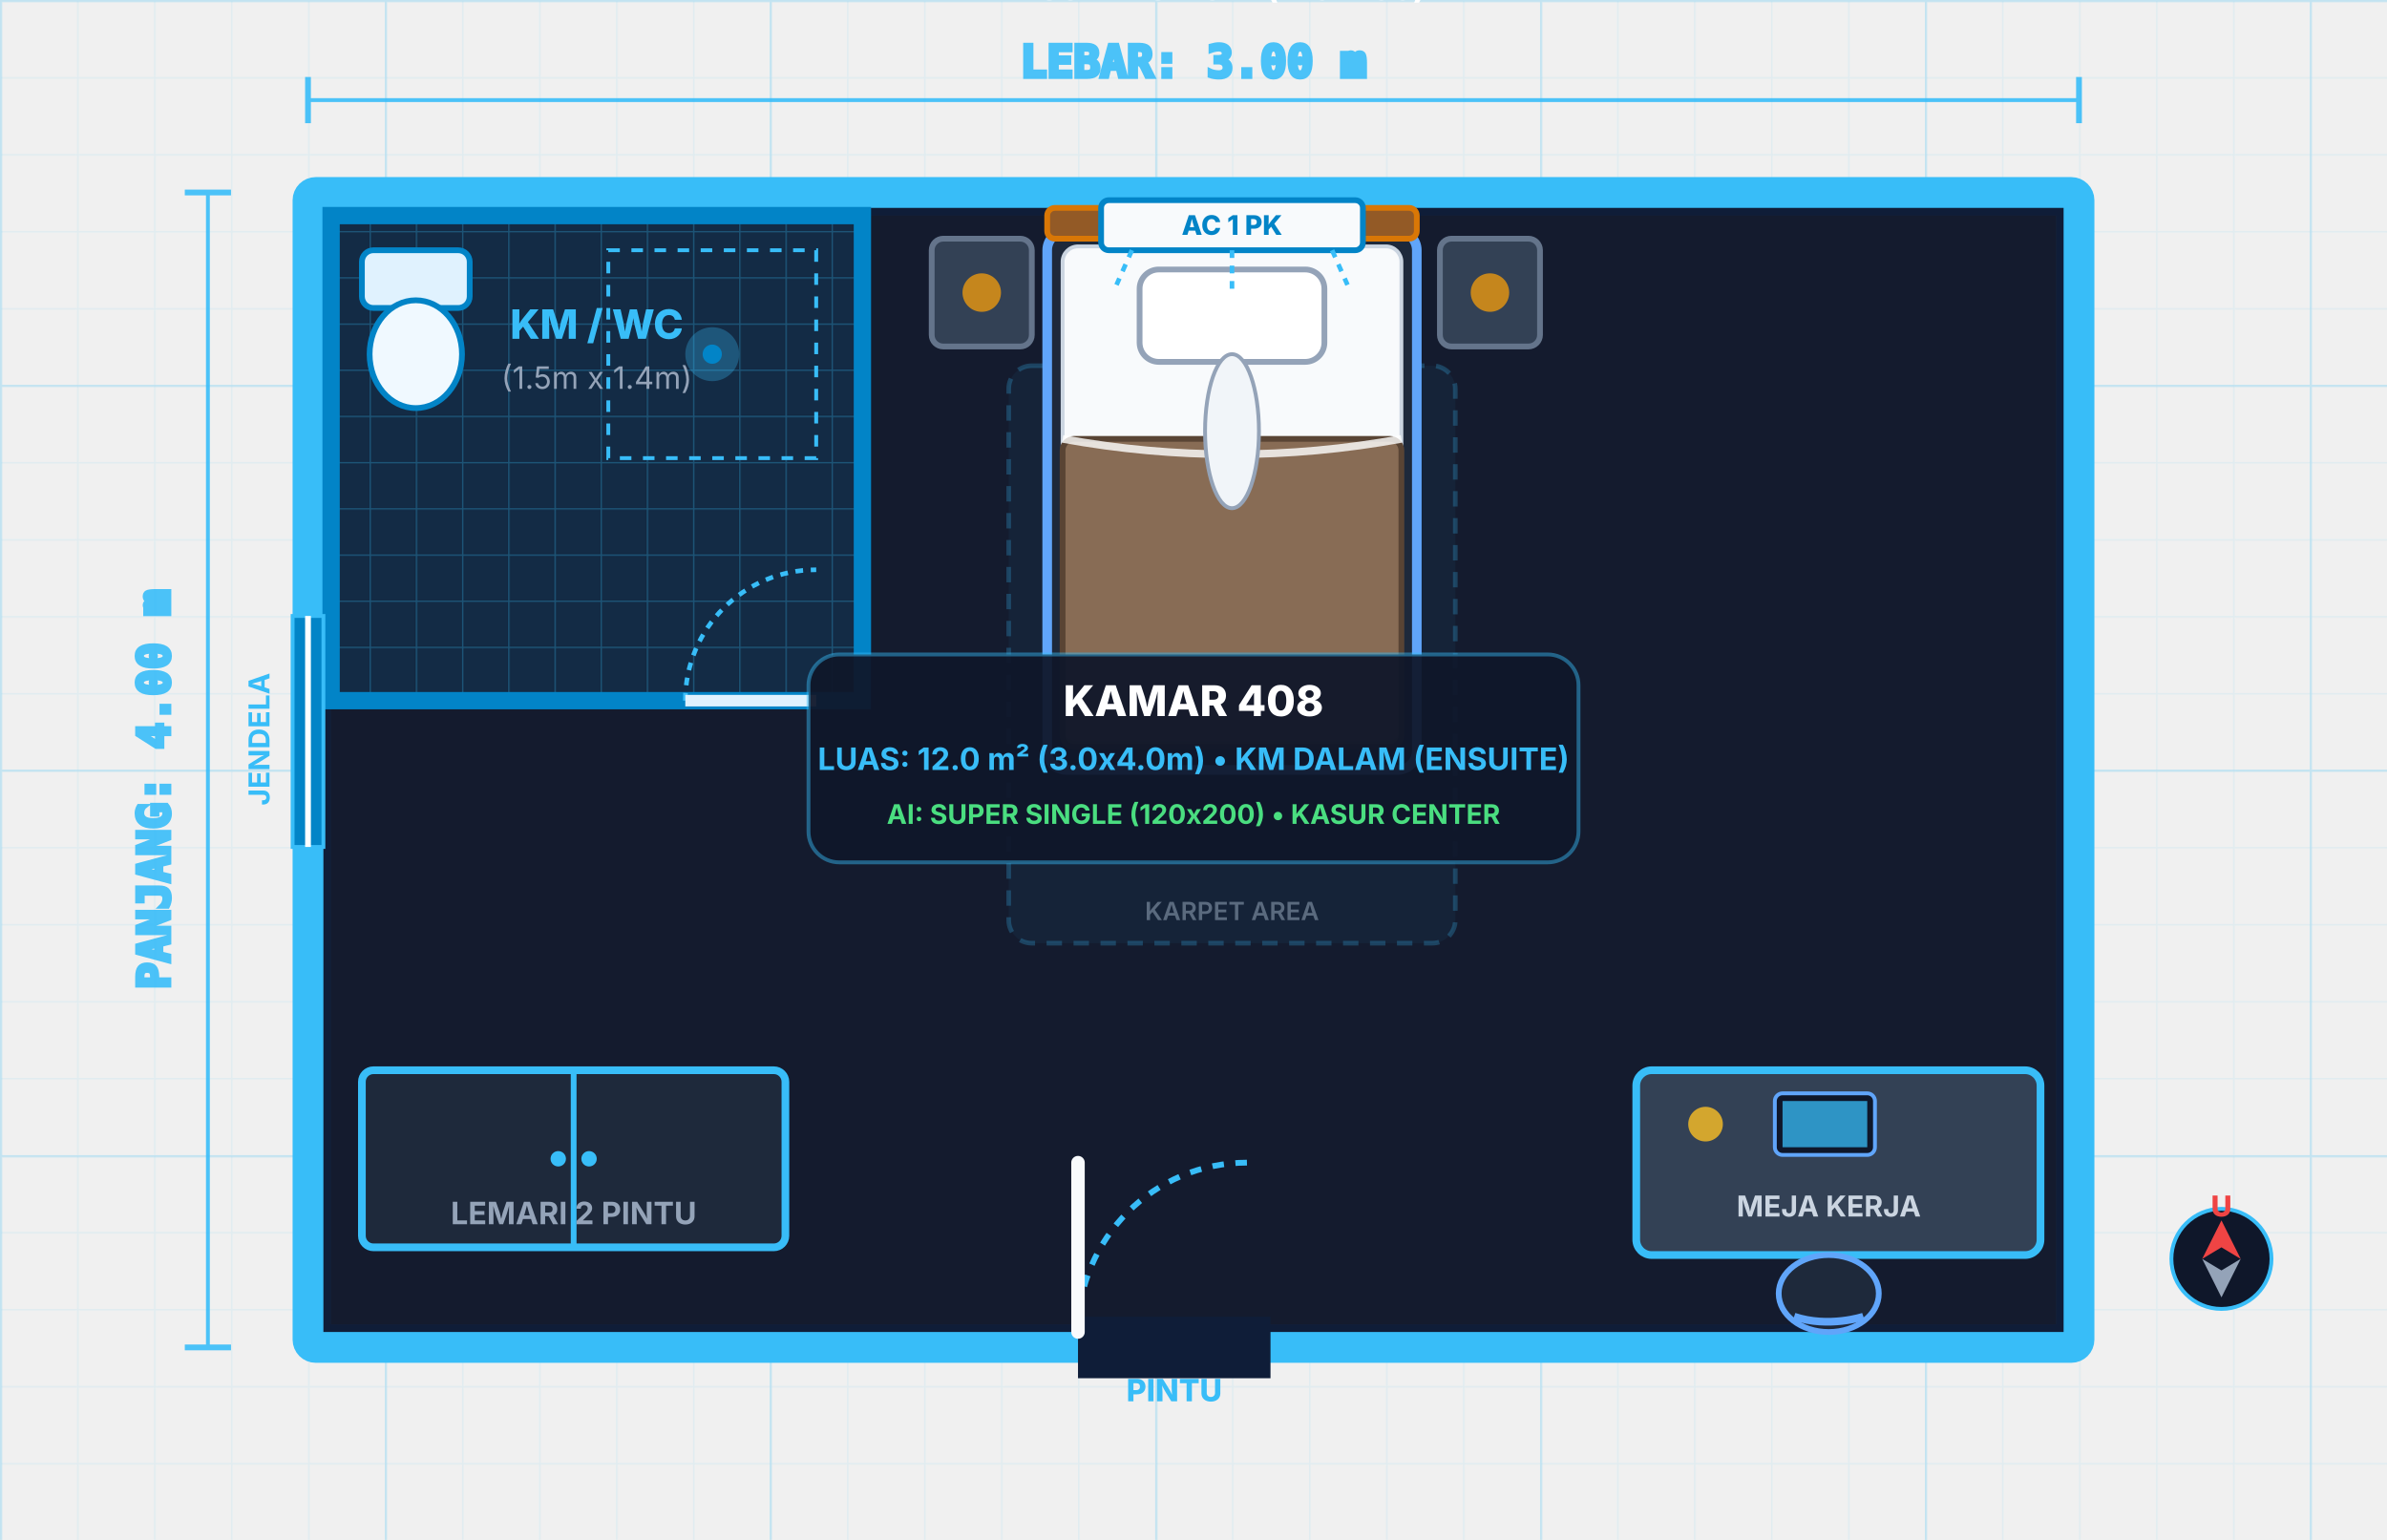
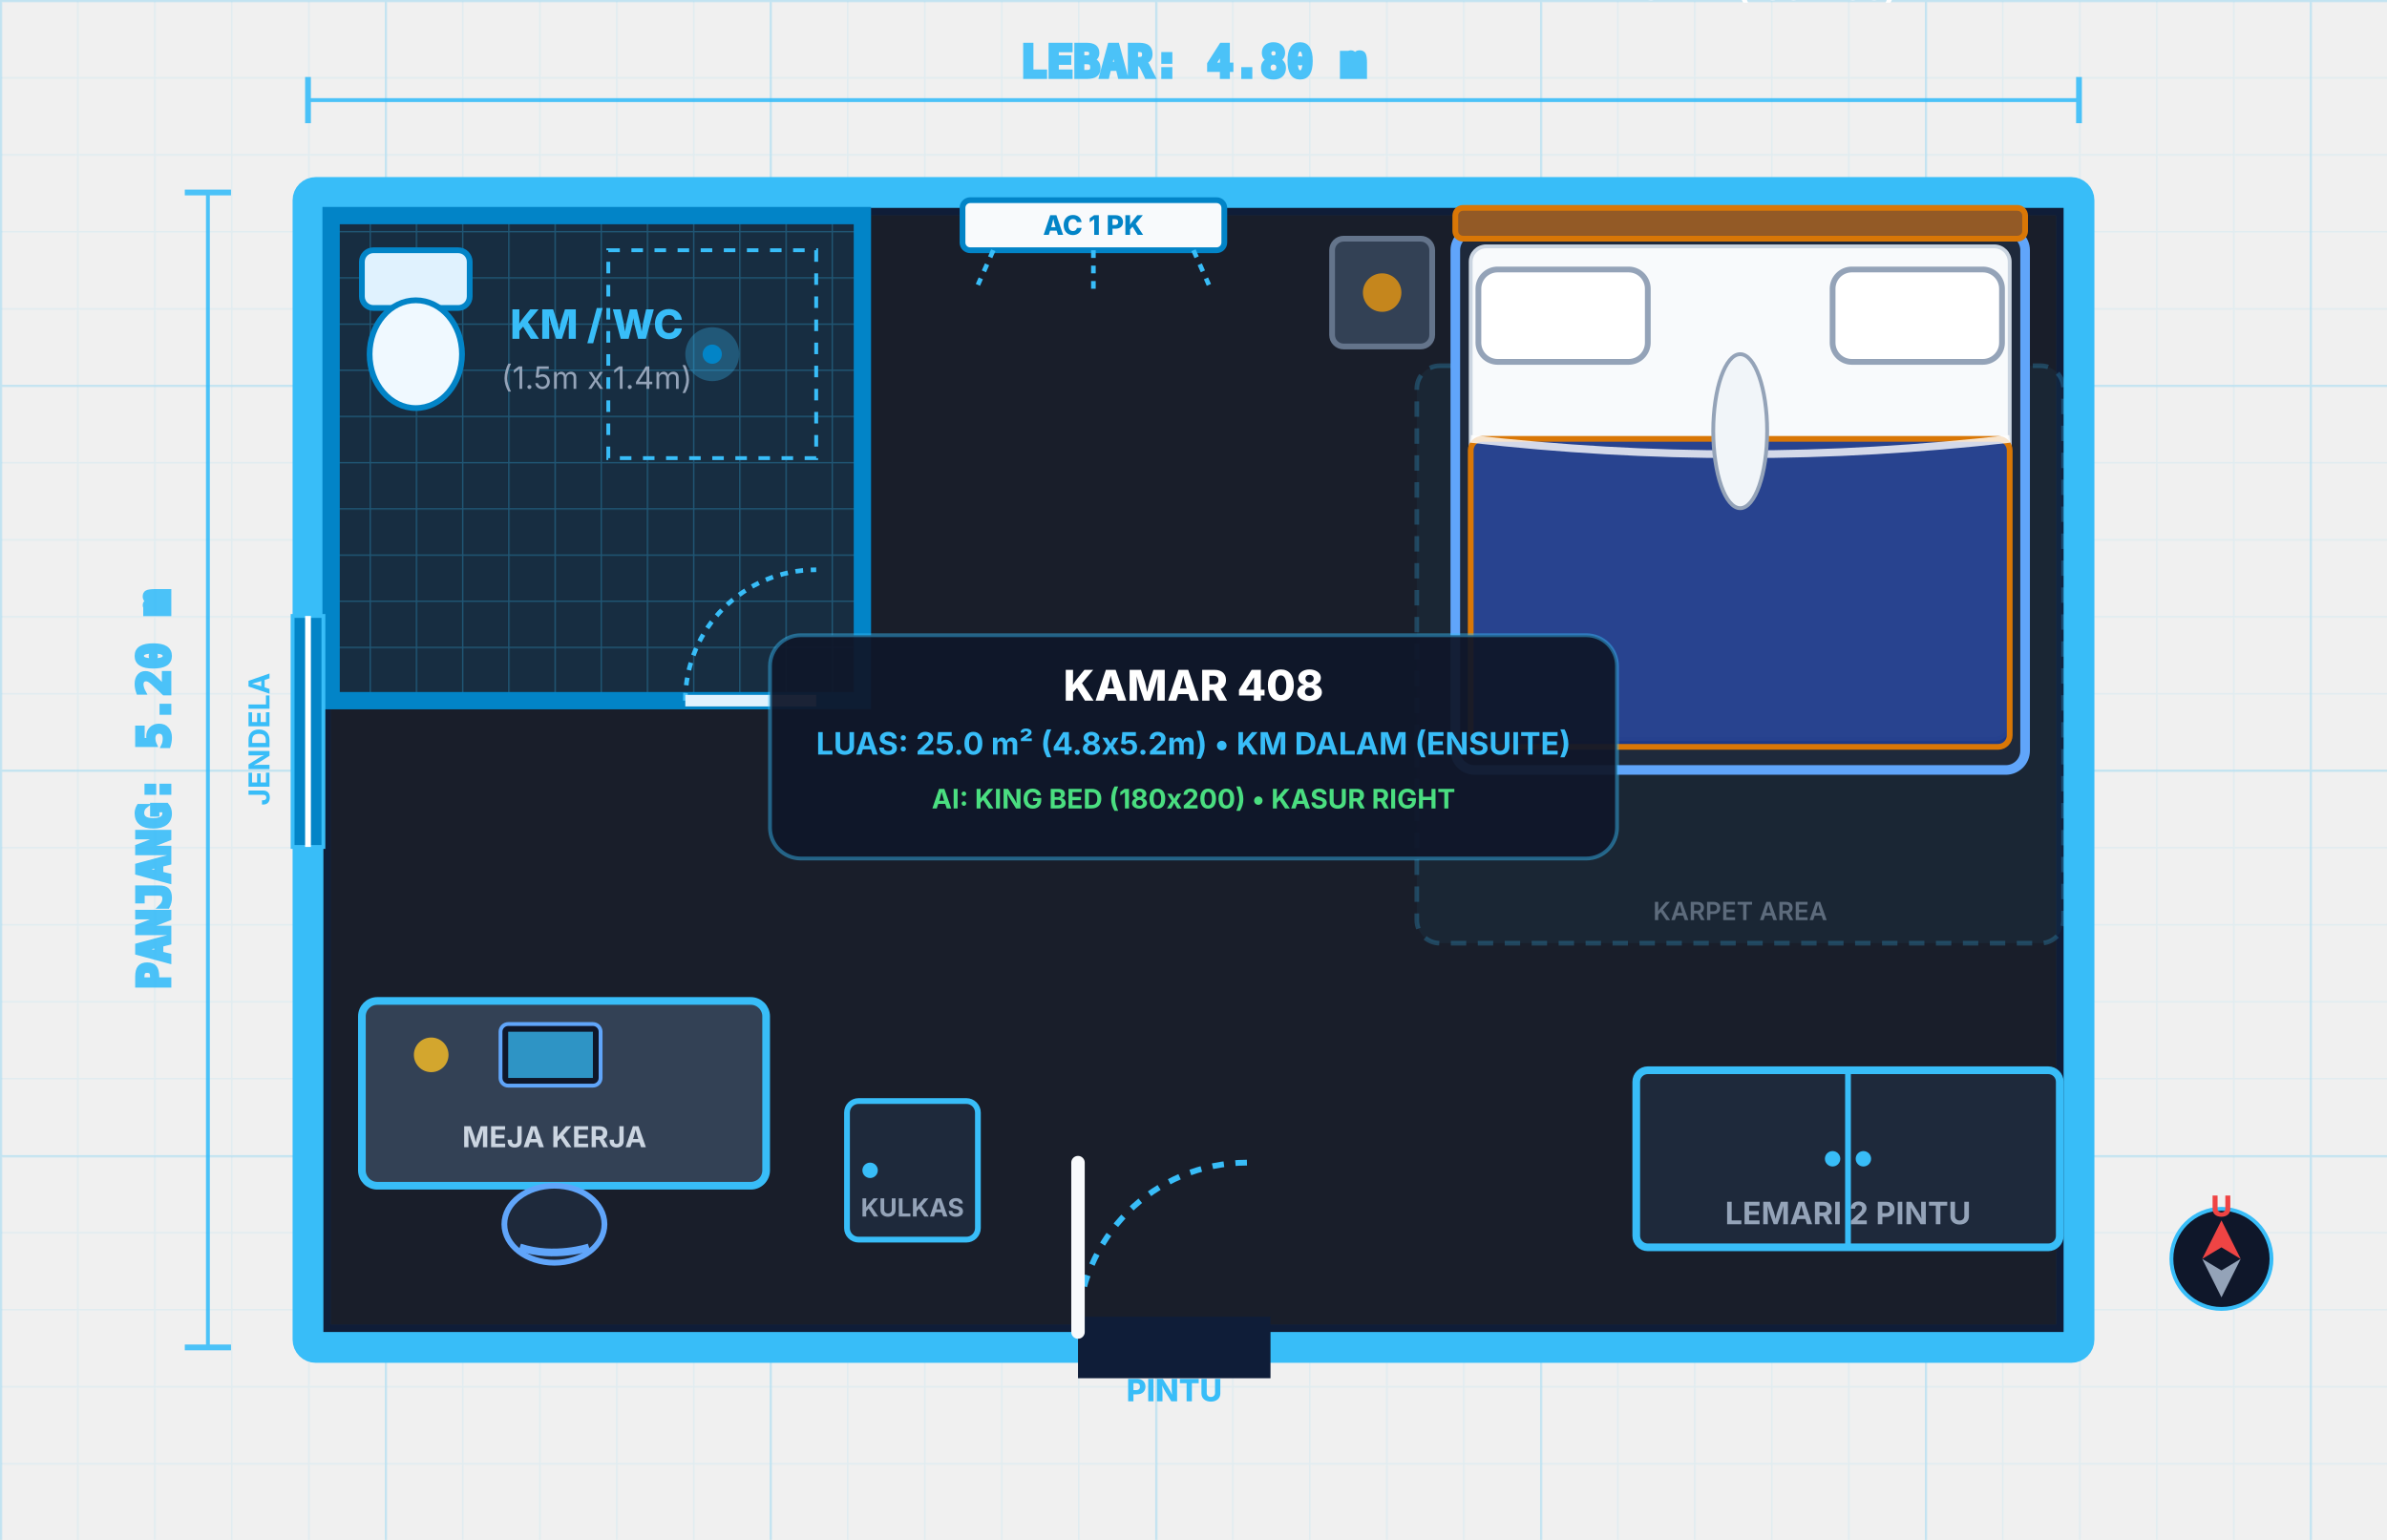
<svg xmlns="http://www.w3.org/2000/svg" viewBox="0 0 620 400" width="100%" height="100%" style="background:#0b1329; border-radius:12px; font-family:'Inter',system-ui,sans-serif;">
  <defs>
    <pattern id="grid_s_158" width="20" height="20" patternUnits="userSpaceOnUse">
      <path d="M 20 0 L 0 0 0 20" fill="none" stroke="rgba(56, 189, 248, 0.08)" stroke-width="0.8" />
    </pattern>
    <pattern id="grid_m_158" width="100" height="100" patternUnits="userSpaceOnUse">
      <path d="M 100 0 L 0 0 0 100" fill="none" stroke="rgba(56, 189, 248, 0.18)" stroke-width="1.2" />
    </pattern>
    <pattern id="tile_158" width="12" height="12" patternUnits="userSpaceOnUse">
      <rect width="12" height="12" fill="rgba(14, 165, 233, 0.12)" />
      <path d="M 12 0 L 0 0 0 12" fill="none" stroke="rgba(56, 189, 248, 0.28)" stroke-width="0.7" />
    </pattern>
+     <filter id="unsure_blur_158" x="-20%" y="-20%" width="140%" height="140%">
+       <feGaussianBlur stdDeviation="3.8" />
+     </filter>
+     <pattern id="unsure_hatch_158" width="8" height="8" patternTransform="rotate(45 0 0)" patternUnits="userSpaceOnUse">
+       <line x1="0" y1="0" x2="0" y2="8" stroke="rgba(148, 163, 184, 0.35)" stroke-width="1.2" stroke-dasharray="2 2" />
+     </pattern>
  </defs>
  <rect width="620" height="400" fill="url(#grid_s_158)" />
  <rect width="620" height="400" fill="url(#grid_m_158)" />
  <g stroke="#38bdf8" stroke-width="1" opacity="0.9">
    <line x1="80" y1="26" x2="540" y2="26" />
    <line x1="80" y1="20" x2="80" y2="32" stroke-width="1.5" />
    <line x1="540" y1="20" x2="540" y2="32" stroke-width="1.5" />
    <text x="310" y="20" fill="#38bdf8" font-size="11.5" font-weight="700" text-anchor="middle" font-family="monospace">
-       LEBAR: 3.00 m
+       LEBAR: 4.80 m
    </text>
  </g>
  <g stroke="#38bdf8" stroke-width="1" opacity="0.9">
    <line x1="54" y1="50" x2="54" y2="350" />
    <line x1="48" y1="50" x2="60" y2="50" stroke-width="1.5" />
    <line x1="48" y1="350" x2="60" y2="350" stroke-width="1.5" />
    <text x="44" y="205" fill="#38bdf8" font-size="11.5" font-weight="700" text-anchor="middle" font-family="monospace" transform="rotate(-90 44 205)">
-       PANJANG: 4.00 m
+       PANJANG: 5.20 m
    </text>
  </g>
  <rect x="80" y="50" width="460" height="300" fill="#0f1d38" stroke="#38bdf8" stroke-width="8" rx="2" />
-   <rect x="86" y="56" width="448" height="288" fill="#635143" opacity="0.22" />
+   <rect x="86" y="56" width="448" height="288" fill="#ca8a04" opacity="0.22" />
  <rect x="86" y="56" width="448" height="288" fill="rgba(15, 23, 42, 0.75)" />
  <g>
    <rect x="86" y="56" width="138" height="126" fill="url(#tile_158)" stroke="#0284c7" stroke-width="4.5" />
    <text x="155" y="88" fill="#38bdf8" font-size="10.5" font-weight="800" text-anchor="middle">KM / WC</text>
    <text x="155" y="101" fill="#94a3b8" font-size="8" text-anchor="middle">(1.5m x 1.4m)</text>
    <rect x="94" y="65" width="28" height="15" rx="3" fill="#e0f2fe" stroke="#0284c7" stroke-width="1.5" />
    <ellipse cx="108" cy="92" rx="12" ry="14" fill="#f0f9ff" stroke="#0284c7" stroke-width="1.5" />
    <rect x="158" y="65" width="54" height="54" fill="none" stroke="#38bdf8" stroke-width="1" stroke-dasharray="3 3" />
    <circle cx="185" cy="92" r="7" fill="#38bdf8" opacity="0.3" />
    <circle cx="185" cy="92" r="2.5" fill="#0284c7" />
    <path d="M 178 182 A 34 34 0 0 1 212 148" fill="none" stroke="#38bdf8" stroke-width="1.2" stroke-dasharray="2 2" />
    <line x1="178" y1="182" x2="212" y2="182" stroke="#e0f2fe" stroke-width="3" />
  </g>
  <g>
-     <rect x="262" y="95" width="116" height="150" rx="6" fill="rgba(56, 189, 248, 0.05)" stroke="rgba(56, 189, 248, 0.25)" stroke-width="1.2" stroke-dasharray="4 3" />
-     <text x="320.0" y="239" fill="rgba(148, 163, 184, 0.55)" font-size="6.5" font-weight="600" text-anchor="middle">KARPET AREA</text>
+     <rect x="368" y="95" width="168" height="150" rx="6" fill="rgba(56, 189, 248, 0.05)" stroke="rgba(56, 189, 248, 0.25)" stroke-width="1.2" stroke-dasharray="4 3" />
+     <text x="452.0" y="239" fill="rgba(148, 163, 184, 0.55)" font-size="6.5" font-weight="600" text-anchor="middle">KARPET AREA</text>
  </g>
  <g>
-     <rect x="272" y="60" width="96" height="140" rx="5" fill="#1e293b" stroke="#60a5fa" stroke-width="2.5" />
-     <rect x="272" y="54" width="96" height="8" rx="2" fill="#935a26" stroke="#d97706" stroke-width="1.5" />
-     <rect x="276" y="64" width="88" height="128" rx="4" fill="#f8fafc" stroke="#cbd5e1" stroke-width="1" />
-     <rect x="276" y="114" width="88" height="80" rx="3" fill="#83654d" stroke="#594434" stroke-width="1.5" fill-opacity="0.95" />
-     <path d="M 276 114 Q 320.0 122 364 114" fill="none" stroke="#ffffff" stroke-width="2" opacity="0.8" />
-     <rect x="296.0" y="70" width="48" height="24" rx="5" fill="#ffffff" stroke="#94a3b8" stroke-width="1.5" />
-     <ellipse cx="320.0" cy="112" rx="7" ry="20" fill="#f1f5f9" stroke="#94a3b8" stroke-width="1" />
-     <text x="320.0" cy="160" fill="#ffffff" font-size="8" font-weight="800" text-anchor="middle">SUPER SINGLE (120x200)</text>
+     <rect x="378" y="60" width="148" height="140" rx="5" fill="#1e293b" stroke="#60a5fa" stroke-width="2.5" />
+     <rect x="378" y="54" width="148" height="8" rx="2" fill="#935a26" stroke="#d97706" stroke-width="1.5" />
+     <rect x="382" y="64" width="140" height="128" rx="4" fill="#f8fafc" stroke="#cbd5e1" stroke-width="1" />
+     <rect x="382" y="114" width="140" height="80" rx="3" fill="#1e3a8a" stroke="#d97706" stroke-width="1.5" fill-opacity="0.95" />
+     <path d="M 382 114 Q 452.0 122 522 114" fill="none" stroke="#ffffff" stroke-width="2" opacity="0.8" />
+     <rect x="384" y="70" width="44" height="24" rx="5" fill="#ffffff" stroke="#94a3b8" stroke-width="1.5" />
+     <rect x="476" y="70" width="44" height="24" rx="5" fill="#ffffff" stroke="#94a3b8" stroke-width="1.5" />
+     <ellipse cx="452.0" cy="112" rx="7" ry="20" fill="#f1f5f9" stroke="#94a3b8" stroke-width="1" />
+     <text x="452.0" cy="160" fill="#ffffff" font-size="8" font-weight="800" text-anchor="middle">KING BED (180x200)</text>
  </g>
-   <rect x="242" y="62" width="26" height="28" rx="3" fill="#334155" stroke="#64748b" stroke-width="1.5" />
-   <circle cx="255" cy="76" r="5" fill="#f59e0b" opacity="0.75" />
-   <rect x="374" y="62" width="26" height="28" rx="3" fill="#334155" stroke="#64748b" stroke-width="1.5" />
-   <circle cx="387" cy="76" r="5" fill="#f59e0b" opacity="0.75" />
+   <rect x="346" y="62" width="26" height="28" rx="3" fill="#334155" stroke="#64748b" stroke-width="1.5" />
+   <circle cx="359" cy="76" r="5" fill="#f59e0b" opacity="0.75" />
  <g>
-     <rect x="94" y="278" width="110" height="46" rx="3" fill="#1e293b" stroke="#38bdf8" stroke-width="2" />
-     <line x1="149" y1="278" x2="149" y2="324" stroke="#38bdf8" stroke-width="1.5" />
-     <circle cx="145" cy="301" r="2" fill="#38bdf8" />
-     <circle cx="153" cy="301" r="2" fill="#38bdf8" />
-     <text x="149" y="318" fill="#94a3b8" font-size="8" font-weight="700" text-anchor="middle">LEMARI 2 PINTU</text>
+     <rect x="425" y="278" width="110" height="46" rx="3" fill="#1e293b" stroke="#38bdf8" stroke-width="2" />
+     <line x1="480" y1="278" x2="480" y2="324" stroke="#38bdf8" stroke-width="1.5" />
+     <circle cx="476" cy="301" r="2" fill="#38bdf8" />
+     <circle cx="484" cy="301" r="2" fill="#38bdf8" />
+     <text x="480" y="318" fill="#94a3b8" font-size="8" font-weight="700" text-anchor="middle">LEMARI 2 PINTU</text>
  </g>
  <g>
-     <rect x="425" y="278" width="105" height="48" rx="4" fill="#334155" stroke="#38bdf8" stroke-width="2" />
-     <rect x="461" y="284" width="26" height="16" rx="2" fill="#0f172a" stroke="#60a5fa" stroke-width="1" />
-     <rect x="463" y="286" width="22" height="12" fill="#38bdf8" opacity="0.75" />
-     <circle cx="443" cy="292" r="4.5" fill="#fbbf24" opacity="0.8" />
-     <ellipse cx="475" cy="336" rx="13" ry="10" fill="#1e293b" stroke="#60a5fa" stroke-width="1.5" />
-     <path d="M 466 342 C 475 345 484 342 484 342" stroke="#60a5fa" stroke-width="2" fill="none" />
-     <text x="475" y="316" fill="#cbd5e1" font-size="7.5" font-weight="700" text-anchor="middle">MEJA KERJA</text>
+     <rect x="94" y="260" width="105" height="48" rx="4" fill="#334155" stroke="#38bdf8" stroke-width="2" />
+     <rect x="130" y="266" width="26" height="16" rx="2" fill="#0f172a" stroke="#60a5fa" stroke-width="1" />
+     <rect x="132" y="268" width="22" height="12" fill="#38bdf8" opacity="0.75" />
+     <circle cx="112" cy="274" r="4.5" fill="#fbbf24" opacity="0.8" />
+     <ellipse cx="144" cy="318" rx="13" ry="10" fill="#1e293b" stroke="#60a5fa" stroke-width="1.5" />
+     <path d="M 135 324 C 144 327 153 324 153 324" stroke="#60a5fa" stroke-width="2" fill="none" />
+     <text x="144" y="298" fill="#cbd5e1" font-size="7.5" font-weight="700" text-anchor="middle">MEJA KERJA</text>
  </g>
  <g>
-     <rect x="286" y="52" width="68" height="13" rx="2" fill="#f8fafc" stroke="#0284c7" stroke-width="1.5" />
-     <path d="M 294 65 L 290 74" stroke="#38bdf8" stroke-width="1.2" stroke-dasharray="2 2" />
-     <path d="M 320 65 L 320 76" stroke="#38bdf8" stroke-width="1.2" stroke-dasharray="2 2" />
-     <path d="M 346 65 L 350 74" stroke="#38bdf8" stroke-width="1.2" stroke-dasharray="2 2" />
-     <text x="320" y="61" fill="#0284c7" font-size="7" font-weight="800" text-anchor="middle">AC 1 PK</text>
+     <rect x="250" y="52" width="68" height="13" rx="2" fill="#f8fafc" stroke="#0284c7" stroke-width="1.5" />
+     <path d="M 258 65 L 254 74" stroke="#38bdf8" stroke-width="1.2" stroke-dasharray="2 2" />
+     <path d="M 284 65 L 284 76" stroke="#38bdf8" stroke-width="1.2" stroke-dasharray="2 2" />
+     <path d="M 310 65 L 314 74" stroke="#38bdf8" stroke-width="1.2" stroke-dasharray="2 2" />
+     <text x="284" y="61" fill="#0284c7" font-size="7" font-weight="800" text-anchor="middle">AC 1 PK</text>
+   </g>
+   <g>
+     <rect x="220" y="286" width="34" height="36" rx="3" fill="#1e293b" stroke="#38bdf8" stroke-width="1.5" />
+     <circle cx="226" cy="304" r="2" fill="#38bdf8" />
+     <text x="237" y="316" fill="#94a3b8" font-size="6.5" font-weight="700" text-anchor="middle">KULKAS</text>
  </g>
  <g>
    <rect x="76" y="160" width="8" height="60" fill="#0284c7" stroke="#38bdf8" stroke-width="1" />
    <line x1="80" y1="160" x2="80" y2="220" stroke="#ffffff" stroke-width="1.5" />
    <text x="70" y="192" fill="#38bdf8" font-size="7.5" font-weight="700" text-anchor="middle" transform="rotate(-90 70 192)">JENDELA</text>
  </g>
  <g>
    <rect x="280" y="342" width="50" height="16" fill="#0f1d38" />
    <path d="M 280 346 A 44 44 0 0 1 324 302" fill="none" stroke="#38bdf8" stroke-width="1.5" stroke-dasharray="3 3" />
    <line x1="280" y1="346" x2="280" y2="302" stroke="#f8fafc" stroke-width="3.5" stroke-linecap="round" />
    <text x="305" y="364" fill="#38bdf8" font-size="8" font-weight="800" text-anchor="middle">PINTU</text>
  </g>
  <g>
-     <rect x="210" y="170" width="200" height="54" rx="8" fill="rgba(15, 23, 42, 0.94)" stroke="rgba(56, 189, 248, 0.45)" stroke-width="1" />
-     <text x="310" y="186" fill="#ffffff" font-size="11" font-weight="800" text-anchor="middle">KAMAR 408</text>
-     <text x="310" y="200" fill="#38bdf8" font-size="8" font-weight="700" text-anchor="middle">LUAS: 12.0 m² (3.0x4.0m) • KM DALAM (ENSUITE)</text>
-     <text x="310" y="214" fill="#4ade80" font-size="7" font-weight="700" text-anchor="middle">AI: SUPER SINGLE (120x200) • KASUR CENTER</text>
+     <rect x="200" y="165" width="220" height="58" rx="8" fill="rgba(15, 23, 42, 0.94)" stroke="rgba(56, 189, 248, 0.45)" stroke-width="1" />
+     <text x="310" y="182" fill="#ffffff" font-size="11" font-weight="800" text-anchor="middle">KAMAR 408</text>
+     <text x="310" y="196" fill="#38bdf8" font-size="8" font-weight="700" text-anchor="middle">LUAS: 25.0 m² (4.8x5.2m) • KM DALAM (ENSUITE)</text>
+     <text x="310" y="210" fill="#4ade80" font-size="7" font-weight="700" text-anchor="middle">AI: KING BED (180x200) • KASUR RIGHT</text>
  </g>
  <g transform="translate(562, 312)">
    <circle cx="15" cy="15" r="13" fill="#0f172a" stroke="#38bdf8" stroke-width="1" />
    <path d="M 15 5 L 20 15 L 15 12 L 10 15 Z" fill="#ef4444" />
    <path d="M 15 25 L 20 15 L 15 18 L 10 15 Z" fill="#94a3b8" />
    <text x="15" y="4" fill="#ef4444" font-size="7.5" font-weight="800" text-anchor="middle">U</text>
  </g>
</svg>
